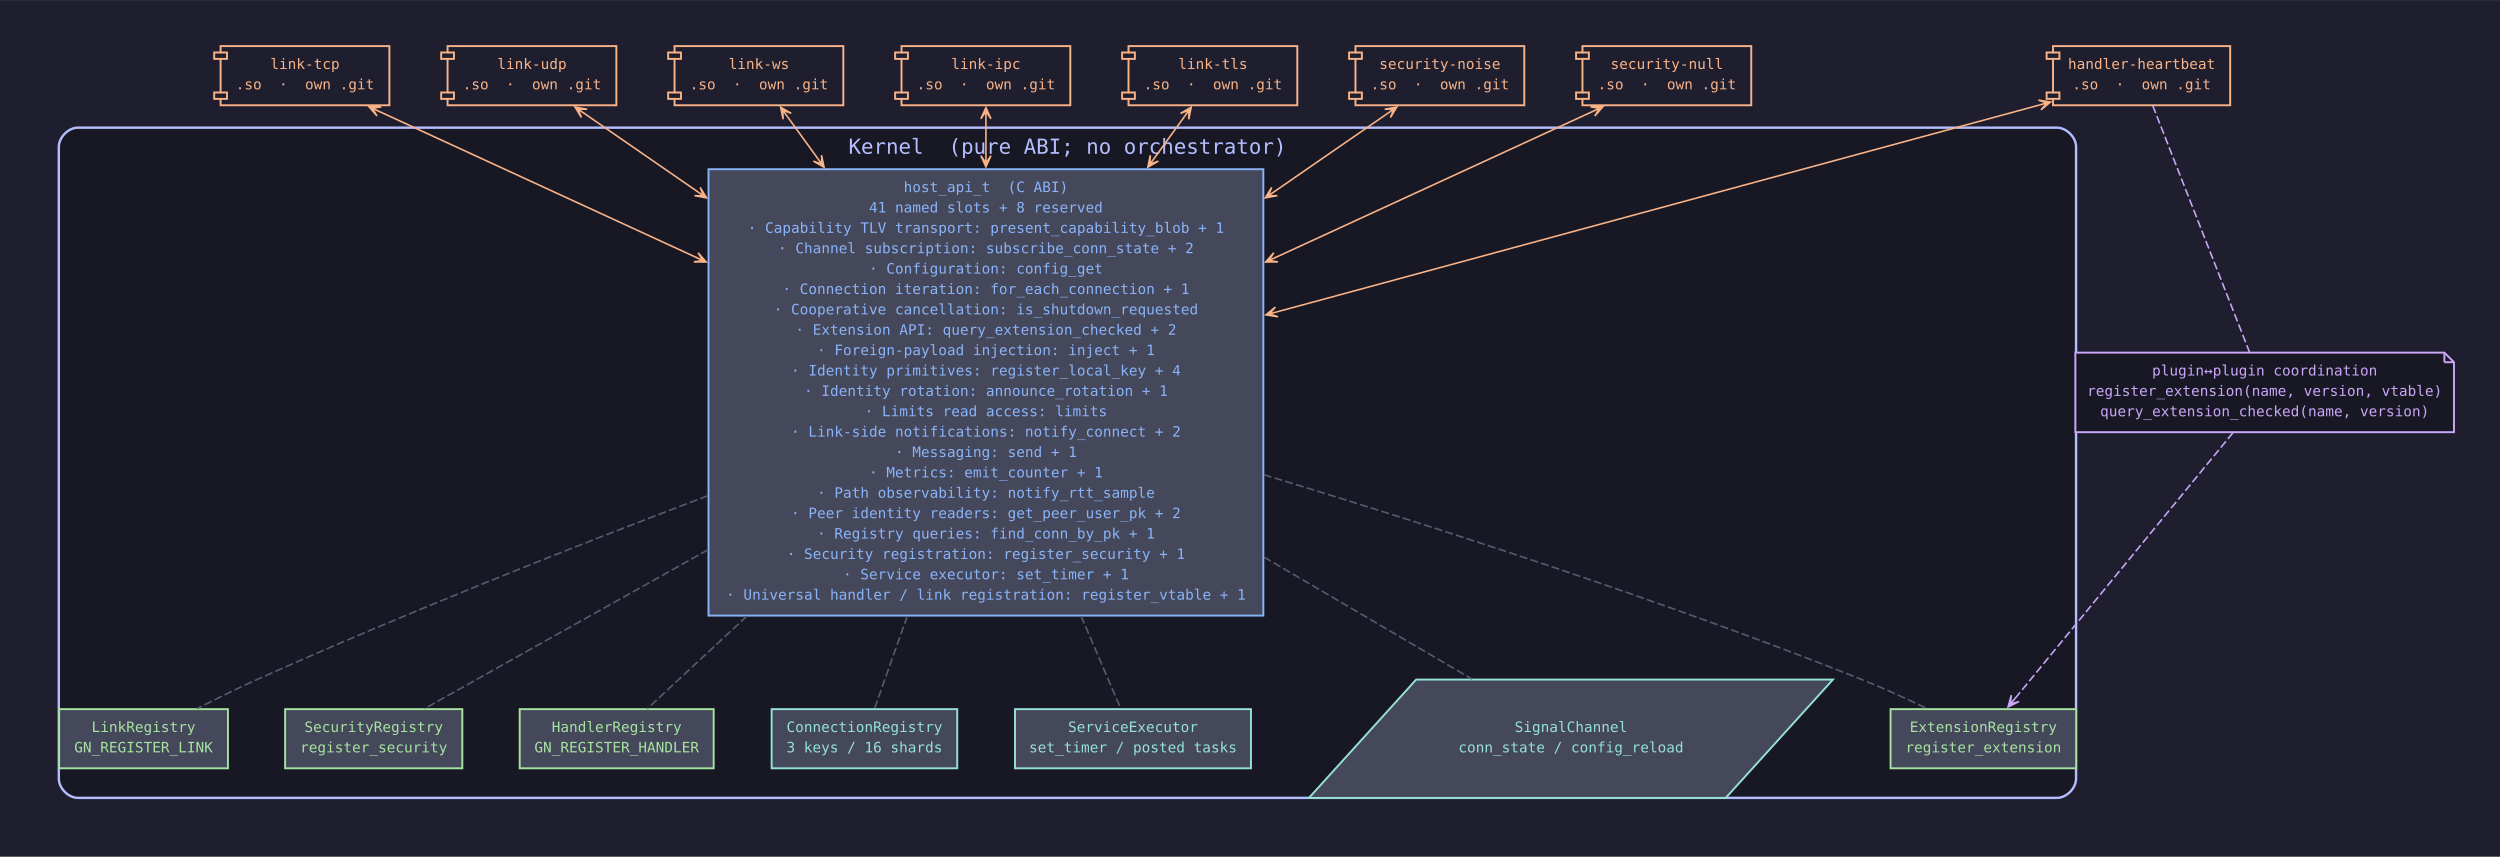
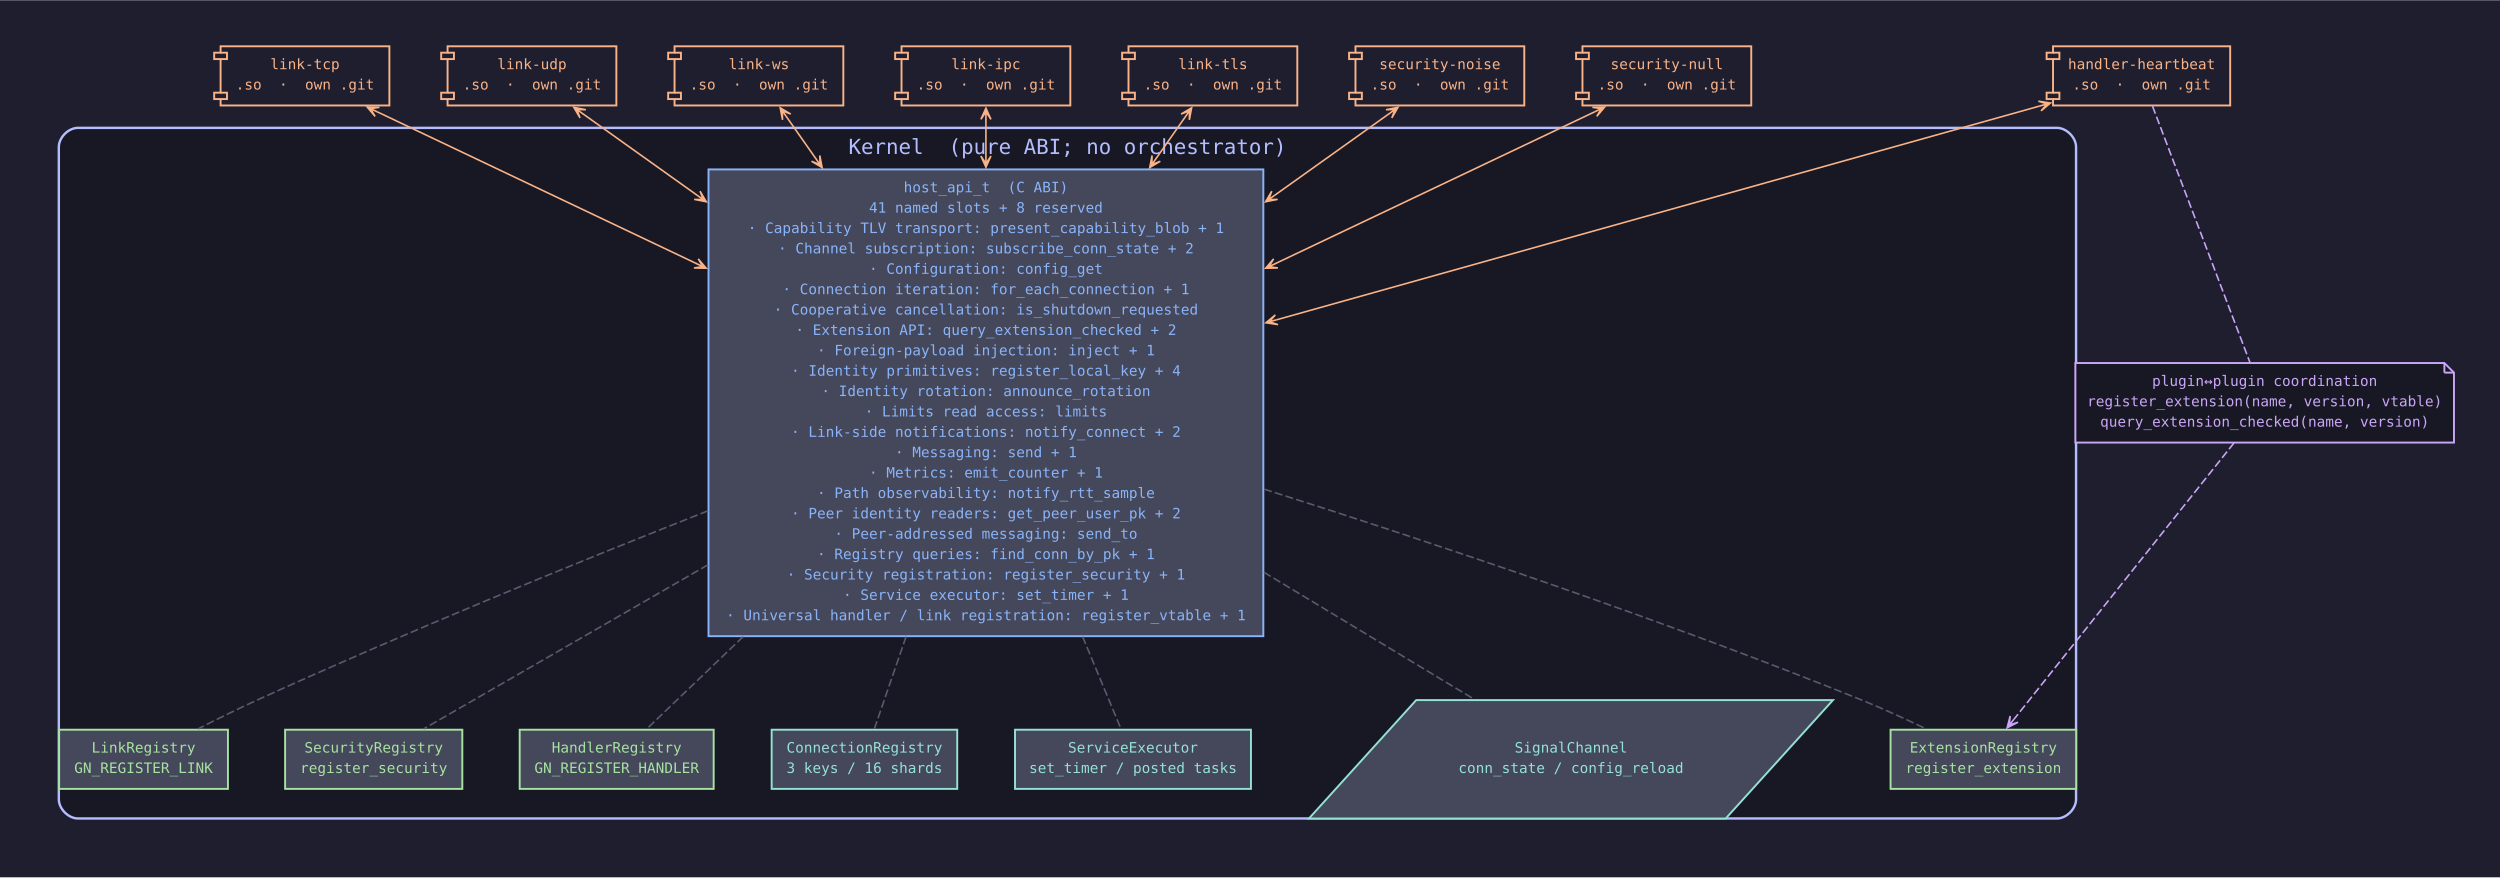
- <svg xmlns="http://www.w3.org/2000/svg" width="1564pt" height="536pt" viewBox="0.00 0.00 1564.02 535.93">
-   <g id="graph0" class="graph" transform="scale(1 1) rotate(0) translate(28.8 507.13)">
-     <polygon fill="#1e1e2e" stroke="none" points="-28.8,28.8 -28.8,-507.13 1535.22,-507.13 1535.22,28.8 -28.8,28.8" />
+ <svg xmlns="http://www.w3.org/2000/svg" width="1564pt" height="549pt" viewBox="0.00 0.00 1564.02 548.68">
+   <g id="graph0" class="graph" transform="scale(1 1) rotate(0) translate(28.8 519.88)">
+     <polygon fill="#1e1e2e" stroke="none" points="-28.8,28.8 -28.8,-519.88 1535.22,-519.88 1535.22,28.8 -28.8,28.8" />
    <g id="clust1" class="cluster">
-       <path fill="#181825" stroke="#b4befe" stroke-width="1.5" d="M20,-8C20,-8 1258,-8 1258,-8 1264,-8 1270,-14 1270,-20 1270,-20 1270,-415.31 1270,-415.31 1270,-421.31 1264,-427.31 1258,-427.31 1258,-427.31 20,-427.31 20,-427.31 14,-427.31 8,-421.31 8,-415.31 8,-415.31 8,-20 8,-20 8,-14 14,-8 20,-8" />
-       <text text-anchor="middle" x="639" y="-410.96" font-family="JetBrains Mono,Fira Code,monospace" font-size="13.00" fill="#b4befe">Kernel  (pure ABI; no orchestrator)</text>
+       <path fill="#181825" stroke="#b4befe" stroke-width="1.5" d="M20,-8C20,-8 1258,-8 1258,-8 1264,-8 1270,-14 1270,-20 1270,-20 1270,-428.06 1270,-428.06 1270,-434.06 1264,-440.06 1258,-440.06 1258,-440.06 20,-440.06 20,-440.06 14,-440.06 8,-434.06 8,-428.06 8,-428.06 8,-20 8,-20 8,-14 14,-8 20,-8" />
+       <text text-anchor="middle" x="639" y="-423.71" font-family="JetBrains Mono,Fira Code,monospace" font-size="13.00" fill="#b4befe">Kernel  (pure ABI; no orchestrator)</text>
    </g>
    <g id="node1" class="node">
-       <polygon fill="#45475a" stroke="#89b4fa" stroke-width="1.2" points="761.55,-401.31 414.45,-401.31 414.45,-122.04 761.55,-122.04 761.55,-401.31" />
-       <text text-anchor="middle" x="588" y="-387" font-family="JetBrains Mono,Fira Code,monospace" font-size="9.00" fill="#89b4fa">host_api_t  (C ABI)</text>
-       <text text-anchor="middle" x="588" y="-374.25" font-family="JetBrains Mono,Fira Code,monospace" font-size="9.00" fill="#89b4fa">41 named slots + 8 reserved</text>
-       <text text-anchor="middle" x="588" y="-361.5" font-family="JetBrains Mono,Fira Code,monospace" font-size="9.00" fill="#89b4fa">  · Capability TLV transport: present_capability_blob + 1</text>
-       <text text-anchor="middle" x="588" y="-348.75" font-family="JetBrains Mono,Fira Code,monospace" font-size="9.00" fill="#89b4fa">  · Channel subscription: subscribe_conn_state + 2</text>
-       <text text-anchor="middle" x="588" y="-336" font-family="JetBrains Mono,Fira Code,monospace" font-size="9.00" fill="#89b4fa">  · Configuration: config_get</text>
-       <text text-anchor="middle" x="588" y="-323.25" font-family="JetBrains Mono,Fira Code,monospace" font-size="9.00" fill="#89b4fa">  · Connection iteration: for_each_connection + 1</text>
-       <text text-anchor="middle" x="588" y="-310.5" font-family="JetBrains Mono,Fira Code,monospace" font-size="9.00" fill="#89b4fa">  · Cooperative cancellation: is_shutdown_requested</text>
-       <text text-anchor="middle" x="588" y="-297.75" font-family="JetBrains Mono,Fira Code,monospace" font-size="9.00" fill="#89b4fa">  · Extension API: query_extension_checked + 2</text>
-       <text text-anchor="middle" x="588" y="-285" font-family="JetBrains Mono,Fira Code,monospace" font-size="9.00" fill="#89b4fa">  · Foreign-payload injection: inject + 1</text>
-       <text text-anchor="middle" x="588" y="-272.25" font-family="JetBrains Mono,Fira Code,monospace" font-size="9.00" fill="#89b4fa">  · Identity primitives: register_local_key + 4</text>
-       <text text-anchor="middle" x="588" y="-259.5" font-family="JetBrains Mono,Fira Code,monospace" font-size="9.00" fill="#89b4fa">  · Identity rotation: announce_rotation + 1</text>
-       <text text-anchor="middle" x="588" y="-246.75" font-family="JetBrains Mono,Fira Code,monospace" font-size="9.00" fill="#89b4fa">  · Limits read access: limits</text>
-       <text text-anchor="middle" x="588" y="-234" font-family="JetBrains Mono,Fira Code,monospace" font-size="9.00" fill="#89b4fa">  · Link-side notifications: notify_connect + 2</text>
-       <text text-anchor="middle" x="588" y="-221.25" font-family="JetBrains Mono,Fira Code,monospace" font-size="9.00" fill="#89b4fa">  · Messaging: send + 1</text>
-       <text text-anchor="middle" x="588" y="-208.5" font-family="JetBrains Mono,Fira Code,monospace" font-size="9.00" fill="#89b4fa">  · Metrics: emit_counter + 1</text>
-       <text text-anchor="middle" x="588" y="-195.75" font-family="JetBrains Mono,Fira Code,monospace" font-size="9.00" fill="#89b4fa">  · Path observability: notify_rtt_sample</text>
-       <text text-anchor="middle" x="588" y="-183" font-family="JetBrains Mono,Fira Code,monospace" font-size="9.00" fill="#89b4fa">  · Peer identity readers: get_peer_user_pk + 2</text>
+       <polygon fill="#45475a" stroke="#89b4fa" stroke-width="1.2" points="761.55,-414.06 414.45,-414.06 414.45,-122.04 761.55,-122.04 761.55,-414.06" />
+       <text text-anchor="middle" x="588" y="-399.75" font-family="JetBrains Mono,Fira Code,monospace" font-size="9.00" fill="#89b4fa">host_api_t  (C ABI)</text>
+       <text text-anchor="middle" x="588" y="-387" font-family="JetBrains Mono,Fira Code,monospace" font-size="9.00" fill="#89b4fa">41 named slots + 8 reserved</text>
+       <text text-anchor="middle" x="588" y="-374.25" font-family="JetBrains Mono,Fira Code,monospace" font-size="9.00" fill="#89b4fa">  · Capability TLV transport: present_capability_blob + 1</text>
+       <text text-anchor="middle" x="588" y="-361.5" font-family="JetBrains Mono,Fira Code,monospace" font-size="9.00" fill="#89b4fa">  · Channel subscription: subscribe_conn_state + 2</text>
+       <text text-anchor="middle" x="588" y="-348.75" font-family="JetBrains Mono,Fira Code,monospace" font-size="9.00" fill="#89b4fa">  · Configuration: config_get</text>
+       <text text-anchor="middle" x="588" y="-336" font-family="JetBrains Mono,Fira Code,monospace" font-size="9.00" fill="#89b4fa">  · Connection iteration: for_each_connection + 1</text>
+       <text text-anchor="middle" x="588" y="-323.25" font-family="JetBrains Mono,Fira Code,monospace" font-size="9.00" fill="#89b4fa">  · Cooperative cancellation: is_shutdown_requested</text>
+       <text text-anchor="middle" x="588" y="-310.5" font-family="JetBrains Mono,Fira Code,monospace" font-size="9.00" fill="#89b4fa">  · Extension API: query_extension_checked + 2</text>
+       <text text-anchor="middle" x="588" y="-297.75" font-family="JetBrains Mono,Fira Code,monospace" font-size="9.00" fill="#89b4fa">  · Foreign-payload injection: inject + 1</text>
+       <text text-anchor="middle" x="588" y="-285" font-family="JetBrains Mono,Fira Code,monospace" font-size="9.00" fill="#89b4fa">  · Identity primitives: register_local_key + 4</text>
+       <text text-anchor="middle" x="588" y="-272.25" font-family="JetBrains Mono,Fira Code,monospace" font-size="9.00" fill="#89b4fa">  · Identity rotation: announce_rotation</text>
+       <text text-anchor="middle" x="588" y="-259.5" font-family="JetBrains Mono,Fira Code,monospace" font-size="9.00" fill="#89b4fa">  · Limits read access: limits</text>
+       <text text-anchor="middle" x="588" y="-246.75" font-family="JetBrains Mono,Fira Code,monospace" font-size="9.00" fill="#89b4fa">  · Link-side notifications: notify_connect + 2</text>
+       <text text-anchor="middle" x="588" y="-234" font-family="JetBrains Mono,Fira Code,monospace" font-size="9.00" fill="#89b4fa">  · Messaging: send + 1</text>
+       <text text-anchor="middle" x="588" y="-221.25" font-family="JetBrains Mono,Fira Code,monospace" font-size="9.00" fill="#89b4fa">  · Metrics: emit_counter + 1</text>
+       <text text-anchor="middle" x="588" y="-208.5" font-family="JetBrains Mono,Fira Code,monospace" font-size="9.00" fill="#89b4fa">  · Path observability: notify_rtt_sample</text>
+       <text text-anchor="middle" x="588" y="-195.75" font-family="JetBrains Mono,Fira Code,monospace" font-size="9.00" fill="#89b4fa">  · Peer identity readers: get_peer_user_pk + 2</text>
+       <text text-anchor="middle" x="588" y="-183" font-family="JetBrains Mono,Fira Code,monospace" font-size="9.00" fill="#89b4fa">  · Peer-addressed messaging: send_to</text>
      <text text-anchor="middle" x="588" y="-170.25" font-family="JetBrains Mono,Fira Code,monospace" font-size="9.00" fill="#89b4fa">  · Registry queries: find_conn_by_pk + 1</text>
      <text text-anchor="middle" x="588" y="-157.5" font-family="JetBrains Mono,Fira Code,monospace" font-size="9.00" fill="#89b4fa">  · Security registration: register_security + 1</text>
      <text text-anchor="middle" x="588" y="-144.75" font-family="JetBrains Mono,Fira Code,monospace" font-size="9.00" fill="#89b4fa">  · Service executor: set_timer + 1</text>
      <text text-anchor="middle" x="588" y="-132" font-family="JetBrains Mono,Fira Code,monospace" font-size="9.00" fill="#89b4fa">  · Universal handler / link registration: register_vtable + 1</text>
    </g>
    <g id="node2" class="node">
      <polygon fill="#45475a" stroke="#a6e3a1" stroke-width="1.2" points="417.68,-63.53 296.32,-63.53 296.32,-26.51 417.68,-26.51 417.68,-63.53" />
      <text text-anchor="middle" x="357" y="-49.22" font-family="JetBrains Mono,Fira Code,monospace" font-size="9.00" fill="#a6e3a1">HandlerRegistry</text>
      <text text-anchor="middle" x="357" y="-36.47" font-family="JetBrains Mono,Fira Code,monospace" font-size="9.00" fill="#a6e3a1">GN_REGISTER_HANDLER</text>
    </g>
    <g id="edge1" class="edge">
-       <path fill="none" stroke="#585b70" stroke-dasharray="5,2" d="M438.44,-121.7C413.63,-98.65 391.13,-77.73 376.1,-63.76" />
+       <path fill="none" stroke="#585b70" stroke-dasharray="5,2" d="M436.17,-121.78C412.1,-98.74 390.38,-77.96 375.8,-64.01" />
    </g>
    <g id="node3" class="node">
      <polygon fill="#45475a" stroke="#a6e3a1" stroke-width="1.2" points="113.8,-63.53 8.2,-63.53 8.2,-26.51 113.8,-26.51 113.8,-63.53" />
      <text text-anchor="middle" x="61" y="-49.22" font-family="JetBrains Mono,Fira Code,monospace" font-size="9.00" fill="#a6e3a1">LinkRegistry</text>
      <text text-anchor="middle" x="61" y="-36.47" font-family="JetBrains Mono,Fira Code,monospace" font-size="9.00" fill="#a6e3a1">GN_REGISTER_LINK</text>
    </g>
    <g id="edge2" class="edge">
-       <path fill="none" stroke="#585b70" stroke-dasharray="5,2" d="M413.96,-197C328.25,-164.5 223.84,-123.21 132,-82.04 119.64,-76.5 106.34,-69.92 94.63,-63.91" />
+       <path fill="none" stroke="#585b70" stroke-dasharray="5,2" d="M414.13,-200.48C328.45,-166.68 224.03,-123.97 132,-82.04 119.8,-76.48 106.65,-69.96 95.02,-64.01" />
    </g>
    <g id="node4" class="node">
      <polygon fill="#45475a" stroke="#a6e3a1" stroke-width="1.2" points="260.43,-63.53 149.57,-63.53 149.57,-26.51 260.43,-26.51 260.43,-63.53" />
      <text text-anchor="middle" x="205" y="-49.22" font-family="JetBrains Mono,Fira Code,monospace" font-size="9.00" fill="#a6e3a1">SecurityRegistry</text>
      <text text-anchor="middle" x="205" y="-36.47" font-family="JetBrains Mono,Fira Code,monospace" font-size="9.00" fill="#a6e3a1">register_security</text>
    </g>
    <g id="edge3" class="edge">
-       <path fill="none" stroke="#585b70" stroke-dasharray="5,2" d="M414.15,-163.24C346.71,-125.44 276.33,-86 236.84,-63.86" />
+       <path fill="none" stroke="#585b70" stroke-dasharray="5,2" d="M414.15,-166.72C346.32,-127.57 275.5,-86.71 236.15,-63.99" />
    </g>
    <g id="node5" class="node">
      <polygon fill="#45475a" stroke="#a6e3a1" stroke-width="1.2" points="1270.05,-63.53 1153.95,-63.53 1153.95,-26.51 1270.05,-26.51 1270.05,-63.53" />
      <text text-anchor="middle" x="1212" y="-49.22" font-family="JetBrains Mono,Fira Code,monospace" font-size="9.00" fill="#a6e3a1">ExtensionRegistry</text>
      <text text-anchor="middle" x="1212" y="-36.47" font-family="JetBrains Mono,Fira Code,monospace" font-size="9.00" fill="#a6e3a1">register_extension</text>
    </g>
    <g id="edge4" class="edge">
-       <path fill="none" stroke="#585b70" stroke-dasharray="5,2" d="M761.86,-210.21C870.61,-177.12 1012.93,-131.03 1136,-82.04 1149.43,-76.69 1163.84,-70.1 1176.46,-64.01" />
+       <path fill="none" stroke="#585b70" stroke-dasharray="5,2" d="M762.05,-214.03C870.72,-179.52 1012.88,-131.8 1136,-82.04 1149.4,-76.62 1163.8,-70.01 1176.43,-63.93" />
    </g>
    <g id="node6" class="node">
      <polygon fill="#45475a" stroke="#94e2d5" stroke-width="1.2" points="570.05,-63.53 453.95,-63.53 453.95,-26.51 570.05,-26.51 570.05,-63.53" />
      <text text-anchor="middle" x="512" y="-49.22" font-family="JetBrains Mono,Fira Code,monospace" font-size="9.00" fill="#94e2d5">ConnectionRegistry</text>
      <text text-anchor="middle" x="512" y="-36.47" font-family="JetBrains Mono,Fira Code,monospace" font-size="9.00" fill="#94e2d5">3 keys / 16 shards</text>
    </g>
    <g id="edge5" class="edge">
-       <path fill="none" stroke="#585b70" stroke-dasharray="5,2" d="M538.79,-121.7C530.63,-98.65 523.23,-77.73 518.28,-63.76" />
+       <path fill="none" stroke="#585b70" stroke-dasharray="5,2" d="M538.05,-121.78C530.13,-98.74 522.98,-77.96 518.18,-64.01" />
    </g>
    <g id="node7" class="node">
      <polygon fill="#45475a" stroke="#94e2d5" stroke-width="1.2" points="753.8,-63.53 606.2,-63.53 606.2,-26.51 753.8,-26.51 753.8,-63.53" />
      <text text-anchor="middle" x="680" y="-49.22" font-family="JetBrains Mono,Fira Code,monospace" font-size="9.00" fill="#94e2d5">ServiceExecutor</text>
      <text text-anchor="middle" x="680" y="-36.47" font-family="JetBrains Mono,Fira Code,monospace" font-size="9.00" fill="#94e2d5">set_timer / posted tasks</text>
    </g>
    <g id="edge6" class="edge">
-       <path fill="none" stroke="#585b70" stroke-dasharray="5,2" d="M647.56,-121.7C657.44,-98.65 666.41,-77.73 672.39,-63.76" />
+       <path fill="none" stroke="#585b70" stroke-dasharray="5,2" d="M648.47,-121.78C658.05,-98.74 666.71,-77.96 672.51,-64.01" />
    </g>
    <g id="node8" class="node">
      <polygon fill="#45475a" stroke="#94e2d5" stroke-width="1.2" points="1117.91,-82.04 857.17,-82.04 790.09,-8 1050.83,-8 1117.91,-82.04" />
      <text text-anchor="middle" x="954" y="-49.22" font-family="JetBrains Mono,Fira Code,monospace" font-size="9.00" fill="#94e2d5">SignalChannel</text>
      <text text-anchor="middle" x="954" y="-36.47" font-family="JetBrains Mono,Fira Code,monospace" font-size="9.00" fill="#94e2d5">conn_state / config_reload</text>
    </g>
    <g id="edge7" class="edge">
-       <path fill="none" stroke="#585b70" stroke-dasharray="5,2" d="M761.89,-158.69C808.55,-131.32 856.01,-103.49 892.08,-82.34" />
+       <path fill="none" stroke="#585b70" stroke-dasharray="5,2" d="M761.89,-162.04C809.29,-133.41 857.51,-104.29 893.78,-82.39" />
    </g>
    <g id="node9" class="node">
-       <polygon fill="#1e1e2e" stroke="#fab387" stroke-width="1.2" points="1366.42,-478.33 1255.58,-478.33 1255.58,-474.33 1251.58,-474.33 1251.58,-470.33 1255.58,-470.33 1255.58,-449.31 1251.58,-449.31 1251.58,-445.31 1255.58,-445.31 1255.58,-441.31 1366.42,-441.31 1366.42,-478.33" />
-       <polyline fill="none" stroke="#fab387" stroke-width="1.2" points="1255.58,-474.33 1259.58,-474.33 1259.58,-470.33 1255.58,-470.33" />
-       <polyline fill="none" stroke="#fab387" stroke-width="1.2" points="1255.58,-449.31 1259.58,-449.31 1259.58,-445.31 1255.58,-445.31" />
-       <text text-anchor="middle" x="1311" y="-464.02" font-family="JetBrains Mono,Fira Code,monospace" font-size="9.00" fill="#fab387">handler-heartbeat</text>
-       <text text-anchor="middle" x="1311" y="-451.27" font-family="JetBrains Mono,Fira Code,monospace" font-size="9.00" fill="#fab387">.so  ·  own .git</text>
+       <polygon fill="#1e1e2e" stroke="#fab387" stroke-width="1.2" points="1366.42,-491.08 1255.58,-491.08 1255.58,-487.08 1251.58,-487.08 1251.58,-483.08 1255.58,-483.08 1255.58,-462.06 1251.58,-462.06 1251.58,-458.06 1255.58,-458.06 1255.58,-454.06 1366.42,-454.06 1366.42,-491.08" />
+       <polyline fill="none" stroke="#fab387" stroke-width="1.2" points="1255.58,-487.08 1259.58,-487.08 1259.58,-483.08 1255.58,-483.08" />
+       <polyline fill="none" stroke="#fab387" stroke-width="1.2" points="1255.58,-462.06 1259.58,-462.06 1259.58,-458.06 1255.58,-458.06" />
+       <text text-anchor="middle" x="1311" y="-476.77" font-family="JetBrains Mono,Fira Code,monospace" font-size="9.00" fill="#fab387">handler-heartbeat</text>
+       <text text-anchor="middle" x="1311" y="-464.02" font-family="JetBrains Mono,Fira Code,monospace" font-size="9.00" fill="#fab387">.so  ·  own .git</text>
    </g>
    <g id="edge8" class="edge">
-       <path fill="none" stroke="#fab387" d="M1247.31,-441.54C1141.5,-412.84 925.75,-354.3 769.81,-312" />
-       <polygon fill="#fab387" stroke="#fab387" points="1253.99,-443.35 1246.41,-444.56 1251.79,-442.76 1247.24,-441.52 1247.24,-441.52 1247.24,-441.52 1251.79,-442.76 1248.06,-438.48 1253.99,-443.35" />
-       <polygon fill="#fab387" stroke="#fab387" points="763.14,-310.19 770.72,-308.98 765.34,-310.79 769.9,-312.02 769.9,-312.02 769.9,-312.02 765.34,-310.79 769.07,-315.06 763.14,-310.19" />
+       <path fill="none" stroke="#fab387" d="M1247.31,-453.73C1141.5,-424.09 925.75,-363.66 769.81,-319.98" />
+       <polygon fill="#fab387" stroke="#fab387" points="1254,-455.6 1246.41,-456.75 1251.8,-454.99 1247.25,-453.71 1247.25,-453.71 1247.25,-453.71 1251.8,-454.99 1248.1,-450.68 1254,-455.6" />
+       <polygon fill="#fab387" stroke="#fab387" points="763.14,-318.11 770.73,-316.96 765.34,-318.72 769.88,-320 769.88,-320 769.88,-320 765.34,-318.72 769.03,-323.03 763.14,-318.11" />
    </g>
    <g id="node17" class="node">
-       <polygon fill="#181825" stroke="#cba6f7" stroke-width="1.2" points="1500.42,-286.56 1269.58,-286.56 1269.58,-236.79 1506.42,-236.79 1506.42,-280.56 1500.42,-286.56" />
-       <polyline fill="none" stroke="#cba6f7" stroke-width="1.2" points="1500.42,-286.56 1500.42,-280.56" />
-       <polyline fill="none" stroke="#cba6f7" stroke-width="1.2" points="1506.42,-280.56 1500.42,-280.56" />
-       <text text-anchor="middle" x="1388" y="-272.25" font-family="JetBrains Mono,Fira Code,monospace" font-size="9.00" fill="#cba6f7">plugin↔plugin coordination</text>
-       <text text-anchor="middle" x="1388" y="-259.5" font-family="JetBrains Mono,Fira Code,monospace" font-size="9.00" fill="#cba6f7">register_extension(name, version, vtable)</text>
-       <text text-anchor="middle" x="1388" y="-246.75" font-family="JetBrains Mono,Fira Code,monospace" font-size="9.00" fill="#cba6f7">query_extension_checked(name, version)</text>
+       <polygon fill="#181825" stroke="#cba6f7" stroke-width="1.2" points="1500.42,-292.93 1269.58,-292.93 1269.58,-243.16 1506.42,-243.16 1506.42,-286.93 1500.42,-292.93" />
+       <polyline fill="none" stroke="#cba6f7" stroke-width="1.2" points="1500.42,-292.93 1500.42,-286.93" />
+       <polyline fill="none" stroke="#cba6f7" stroke-width="1.2" points="1506.42,-286.93 1500.42,-286.93" />
+       <text text-anchor="middle" x="1388" y="-278.62" font-family="JetBrains Mono,Fira Code,monospace" font-size="9.00" fill="#cba6f7">plugin↔plugin coordination</text>
+       <text text-anchor="middle" x="1388" y="-265.87" font-family="JetBrains Mono,Fira Code,monospace" font-size="9.00" fill="#cba6f7">register_extension(name, version, vtable)</text>
+       <text text-anchor="middle" x="1388" y="-253.12" font-family="JetBrains Mono,Fira Code,monospace" font-size="9.00" fill="#cba6f7">query_extension_checked(name, version)</text>
    </g>
    <g id="edge16" class="edge">
-       <path fill="none" stroke="#cba6f7" stroke-dasharray="5,2" d="M1317.97,-441.07C1331.81,-405.8 1362.8,-326.87 1378.5,-286.88" />
+       <path fill="none" stroke="#cba6f7" stroke-dasharray="5,2" d="M1317.83,-453.6C1331.71,-417.1 1363.19,-334.29 1378.83,-293.16" />
    </g>
    <g id="node10" class="node">
-       <polygon fill="#1e1e2e" stroke="#fab387" stroke-width="1.2" points="214.8,-478.33 109.2,-478.33 109.2,-474.33 105.2,-474.33 105.2,-470.33 109.2,-470.33 109.2,-449.31 105.2,-449.31 105.2,-445.31 109.2,-445.31 109.2,-441.31 214.8,-441.31 214.8,-478.33" />
-       <polyline fill="none" stroke="#fab387" stroke-width="1.2" points="109.2,-474.33 113.2,-474.33 113.2,-470.33 109.2,-470.33" />
-       <polyline fill="none" stroke="#fab387" stroke-width="1.2" points="109.2,-449.31 113.2,-449.31 113.2,-445.31 109.2,-445.31" />
-       <text text-anchor="middle" x="162" y="-464.02" font-family="JetBrains Mono,Fira Code,monospace" font-size="9.00" fill="#fab387">link-tcp</text>
-       <text text-anchor="middle" x="162" y="-451.27" font-family="JetBrains Mono,Fira Code,monospace" font-size="9.00" fill="#fab387">.so  ·  own .git</text>
+       <polygon fill="#1e1e2e" stroke="#fab387" stroke-width="1.2" points="214.8,-491.08 109.2,-491.08 109.2,-487.08 105.2,-487.08 105.2,-483.08 109.2,-483.08 109.2,-462.06 105.2,-462.06 105.2,-458.06 109.2,-458.06 109.2,-454.06 214.8,-454.06 214.8,-491.08" />
+       <polyline fill="none" stroke="#fab387" stroke-width="1.2" points="109.2,-487.08 113.2,-487.08 113.2,-483.08 109.2,-483.08" />
+       <polyline fill="none" stroke="#fab387" stroke-width="1.2" points="109.2,-462.06 113.2,-462.06 113.2,-458.06 109.2,-458.06" />
+       <text text-anchor="middle" x="162" y="-476.77" font-family="JetBrains Mono,Fira Code,monospace" font-size="9.00" fill="#fab387">link-tcp</text>
+       <text text-anchor="middle" x="162" y="-464.02" font-family="JetBrains Mono,Fira Code,monospace" font-size="9.00" fill="#fab387">.so  ·  own .git</text>
    </g>
    <g id="edge9" class="edge">
-       <path fill="none" stroke="#fab387" d="M208.3,-437.5C256.24,-415.43 334.21,-379.53 407.06,-345.99" />
-       <polygon fill="#fab387" stroke="#fab387" points="202.04,-440.38 207.08,-434.59 204.11,-439.43 208.4,-437.46 208.4,-437.46 208.4,-437.46 204.11,-439.43 209.72,-440.32 202.04,-440.38" />
-       <polygon fill="#fab387" stroke="#fab387" points="412.98,-343.26 407.94,-349.05 410.91,-344.21 406.63,-346.19 406.63,-346.19 406.63,-346.19 410.91,-344.21 405.31,-343.32 412.98,-343.26" />
+       <path fill="none" stroke="#fab387" d="M207.14,-450.11C254.98,-427.37 333.59,-390 407.01,-355.09" />
+       <polygon fill="#fab387" stroke="#fab387" points="200.91,-453.07 205.87,-447.22 202.97,-452.09 207.23,-450.07 207.23,-450.07 207.23,-450.07 202.97,-452.09 208.58,-452.91 200.91,-453.07" />
+       <polygon fill="#fab387" stroke="#fab387" points="413,-352.24 408.03,-358.1 410.94,-353.22 406.68,-355.25 406.68,-355.25 406.68,-355.25 410.94,-353.22 405.33,-352.41 413,-352.24" />
    </g>
    <g id="node11" class="node">
-       <polygon fill="#1e1e2e" stroke="#fab387" stroke-width="1.2" points="356.8,-478.33 251.2,-478.33 251.2,-474.33 247.2,-474.33 247.2,-470.33 251.2,-470.33 251.2,-449.31 247.2,-449.31 247.2,-445.31 251.2,-445.31 251.2,-441.31 356.8,-441.31 356.8,-478.33" />
-       <polyline fill="none" stroke="#fab387" stroke-width="1.2" points="251.2,-474.33 255.2,-474.33 255.2,-470.33 251.2,-470.33" />
-       <polyline fill="none" stroke="#fab387" stroke-width="1.2" points="251.2,-449.31 255.2,-449.31 255.2,-445.31 251.2,-445.31" />
-       <text text-anchor="middle" x="304" y="-464.02" font-family="JetBrains Mono,Fira Code,monospace" font-size="9.00" fill="#fab387">link-udp</text>
-       <text text-anchor="middle" x="304" y="-451.27" font-family="JetBrains Mono,Fira Code,monospace" font-size="9.00" fill="#fab387">.so  ·  own .git</text>
+       <polygon fill="#1e1e2e" stroke="#fab387" stroke-width="1.2" points="356.8,-491.08 251.2,-491.08 251.2,-487.08 247.2,-487.08 247.2,-483.08 251.2,-483.08 251.2,-462.06 247.2,-462.06 247.2,-458.06 251.2,-458.06 251.2,-454.06 356.8,-454.06 356.8,-491.08" />
+       <polyline fill="none" stroke="#fab387" stroke-width="1.2" points="251.2,-487.08 255.2,-487.08 255.2,-483.08 251.2,-483.08" />
+       <polyline fill="none" stroke="#fab387" stroke-width="1.2" points="251.2,-462.06 255.2,-462.06 255.2,-458.06 251.2,-458.06" />
+       <text text-anchor="middle" x="304" y="-476.77" font-family="JetBrains Mono,Fira Code,monospace" font-size="9.00" fill="#fab387">link-udp</text>
+       <text text-anchor="middle" x="304" y="-464.02" font-family="JetBrains Mono,Fira Code,monospace" font-size="9.00" fill="#fab387">.so  ·  own .git</text>
    </g>
    <g id="edge10" class="edge">
-       <path fill="none" stroke="#fab387" d="M336.52,-436.36C355.25,-423.43 380.43,-406.03 407.64,-387.24" />
-       <polygon fill="#fab387" stroke="#fab387" points="330.96,-440.2 334.93,-433.63 332.84,-438.9 336.72,-436.22 336.72,-436.22 336.72,-436.22 332.84,-438.9 338.51,-438.81 330.96,-440.2" />
-       <polygon fill="#fab387" stroke="#fab387" points="413.22,-383.38 409.25,-389.95 411.35,-384.68 407.46,-387.36 407.46,-387.36 407.46,-387.36 411.35,-384.68 405.67,-384.77 413.22,-383.38" />
+       <path fill="none" stroke="#fab387" d="M335.76,-448.92C354.51,-435.55 379.9,-417.45 407.38,-397.85" />
+       <polygon fill="#fab387" stroke="#fab387" points="330.2,-452.89 334.07,-446.26 332.05,-451.57 335.89,-448.83 335.89,-448.83 335.89,-448.83 332.05,-451.57 337.72,-451.39 330.2,-452.89" />
+       <polygon fill="#fab387" stroke="#fab387" points="413.04,-393.82 409.16,-400.45 411.18,-395.14 407.34,-397.88 407.34,-397.88 407.34,-397.88 411.18,-395.14 405.51,-395.32 413.04,-393.82" />
    </g>
    <g id="node12" class="node">
-       <polygon fill="#1e1e2e" stroke="#fab387" stroke-width="1.2" points="498.8,-478.33 393.2,-478.33 393.2,-474.33 389.2,-474.33 389.2,-470.33 393.2,-470.33 393.2,-449.31 389.2,-449.31 389.2,-445.31 393.2,-445.31 393.2,-441.31 498.8,-441.31 498.8,-478.33" />
-       <polyline fill="none" stroke="#fab387" stroke-width="1.2" points="393.2,-474.33 397.2,-474.33 397.2,-470.33 393.2,-470.33" />
-       <polyline fill="none" stroke="#fab387" stroke-width="1.2" points="393.2,-449.31 397.2,-449.31 397.2,-445.31 393.2,-445.31" />
-       <text text-anchor="middle" x="446" y="-464.02" font-family="JetBrains Mono,Fira Code,monospace" font-size="9.00" fill="#fab387">link-ws</text>
-       <text text-anchor="middle" x="446" y="-451.27" font-family="JetBrains Mono,Fira Code,monospace" font-size="9.00" fill="#fab387">.so  ·  own .git</text>
+       <polygon fill="#1e1e2e" stroke="#fab387" stroke-width="1.2" points="498.8,-491.08 393.2,-491.08 393.2,-487.08 389.2,-487.08 389.2,-483.08 393.2,-483.08 393.2,-462.06 389.2,-462.06 389.2,-458.06 393.2,-458.06 393.2,-454.06 498.8,-454.06 498.8,-491.08" />
+       <polyline fill="none" stroke="#fab387" stroke-width="1.2" points="393.2,-487.08 397.2,-487.08 397.2,-483.08 393.2,-483.08" />
+       <polyline fill="none" stroke="#fab387" stroke-width="1.2" points="393.2,-462.06 397.2,-462.06 397.2,-458.06 393.2,-458.06" />
+       <text text-anchor="middle" x="446" y="-476.77" font-family="JetBrains Mono,Fira Code,monospace" font-size="9.00" fill="#fab387">link-ws</text>
+       <text text-anchor="middle" x="446" y="-464.02" font-family="JetBrains Mono,Fira Code,monospace" font-size="9.00" fill="#fab387">.so  ·  own .git</text>
    </g>
    <g id="edge11" class="edge">
-       <path fill="none" stroke="#fab387" d="M463.66,-434.43C469.14,-426.86 475.62,-417.9 482.7,-408.12" />
-       <polygon fill="#fab387" stroke="#fab387" points="459.57,-440.08 461.12,-432.56 460.9,-438.23 463.67,-434.41 463.67,-434.41 463.67,-434.41 460.9,-438.23 466.22,-436.26 459.57,-440.08" />
-       <polygon fill="#fab387" stroke="#fab387" points="486.72,-402.57 485.17,-410.08 485.39,-404.42 482.62,-408.24 482.62,-408.24 482.62,-408.24 485.39,-404.42 480.07,-406.39 486.72,-402.57" />
+       <path fill="none" stroke="#fab387" d="M463.25,-446.97C468.54,-439.43 474.79,-430.51 481.63,-420.75" />
+       <polygon fill="#fab387" stroke="#fab387" points="459.3,-452.6 460.74,-445.06 460.61,-450.73 463.32,-446.87 463.32,-446.87 463.32,-446.87 460.61,-450.73 465.9,-448.68 459.3,-452.6" />
+       <polygon fill="#fab387" stroke="#fab387" points="485.51,-415.23 484.07,-422.77 484.2,-417.09 481.49,-420.96 481.49,-420.96 481.49,-420.96 484.2,-417.09 478.91,-419.15 485.51,-415.23" />
    </g>
    <g id="node13" class="node">
-       <polygon fill="#1e1e2e" stroke="#fab387" stroke-width="1.2" points="640.8,-478.33 535.2,-478.33 535.2,-474.33 531.2,-474.33 531.2,-470.33 535.2,-470.33 535.2,-449.31 531.2,-449.31 531.2,-445.31 535.2,-445.31 535.2,-441.31 640.8,-441.31 640.8,-478.33" />
-       <polyline fill="none" stroke="#fab387" stroke-width="1.2" points="535.2,-474.33 539.2,-474.33 539.2,-470.33 535.2,-470.33" />
-       <polyline fill="none" stroke="#fab387" stroke-width="1.2" points="535.2,-449.31 539.2,-449.31 539.2,-445.31 535.2,-445.31" />
-       <text text-anchor="middle" x="588" y="-464.02" font-family="JetBrains Mono,Fira Code,monospace" font-size="9.00" fill="#fab387">link-ipc</text>
-       <text text-anchor="middle" x="588" y="-451.27" font-family="JetBrains Mono,Fira Code,monospace" font-size="9.00" fill="#fab387">.so  ·  own .git</text>
+       <polygon fill="#1e1e2e" stroke="#fab387" stroke-width="1.2" points="640.8,-491.08 535.2,-491.08 535.2,-487.08 531.2,-487.08 531.2,-483.08 535.2,-483.08 535.2,-462.06 531.2,-462.06 531.2,-458.06 535.2,-458.06 535.2,-454.06 640.8,-454.06 640.8,-491.08" />
+       <polyline fill="none" stroke="#fab387" stroke-width="1.2" points="535.2,-487.08 539.2,-487.08 539.2,-483.08 535.2,-483.08" />
+       <polyline fill="none" stroke="#fab387" stroke-width="1.2" points="535.2,-462.06 539.2,-462.06 539.2,-458.06 535.2,-458.06" />
+       <text text-anchor="middle" x="588" y="-476.77" font-family="JetBrains Mono,Fira Code,monospace" font-size="9.00" fill="#fab387">link-ipc</text>
+       <text text-anchor="middle" x="588" y="-464.02" font-family="JetBrains Mono,Fira Code,monospace" font-size="9.00" fill="#fab387">.so  ·  own .git</text>
    </g>
    <g id="edge12" class="edge">
-       <path fill="none" stroke="#fab387" d="M588,-433.06C588,-426.19 588,-418.26 588,-409.66" />
-       <polygon fill="#fab387" stroke="#fab387" points="588,-439.85 584.85,-432.85 588,-437.57 588,-432.85 588,-432.85 588,-432.85 588,-437.57 591.15,-432.85 588,-439.85" />
-       <polygon fill="#fab387" stroke="#fab387" points="588,-402.8 591.15,-409.8 588,-405.08 588,-409.8 588,-409.8 588,-409.8 588,-405.08 584.85,-409.8 588,-402.8" />
+       <path fill="none" stroke="#fab387" d="M588,-445.61C588,-438.76 588,-430.87 588,-422.29" />
+       <polygon fill="#fab387" stroke="#fab387" points="588,-452.38 584.85,-445.38 588,-450.1 588,-445.38 588,-445.38 588,-445.38 588,-450.1 591.15,-445.38 588,-452.38" />
+       <polygon fill="#fab387" stroke="#fab387" points="588,-415.45 591.15,-422.45 588,-417.73 588,-422.45 588,-422.45 588,-422.45 588,-417.73 584.85,-422.45 588,-415.45" />
    </g>
    <g id="node14" class="node">
-       <polygon fill="#1e1e2e" stroke="#fab387" stroke-width="1.2" points="782.8,-478.33 677.2,-478.33 677.2,-474.33 673.2,-474.33 673.2,-470.33 677.2,-470.33 677.2,-449.31 673.2,-449.31 673.2,-445.31 677.2,-445.31 677.2,-441.31 782.8,-441.31 782.8,-478.33" />
-       <polyline fill="none" stroke="#fab387" stroke-width="1.2" points="677.2,-474.33 681.2,-474.33 681.2,-470.33 677.2,-470.33" />
-       <polyline fill="none" stroke="#fab387" stroke-width="1.2" points="677.2,-449.31 681.2,-449.31 681.2,-445.31 677.2,-445.31" />
-       <text text-anchor="middle" x="730" y="-464.02" font-family="JetBrains Mono,Fira Code,monospace" font-size="9.00" fill="#fab387">link-tls</text>
-       <text text-anchor="middle" x="730" y="-451.27" font-family="JetBrains Mono,Fira Code,monospace" font-size="9.00" fill="#fab387">.so  ·  own .git</text>
+       <polygon fill="#1e1e2e" stroke="#fab387" stroke-width="1.2" points="782.8,-491.08 677.2,-491.08 677.2,-487.08 673.2,-487.08 673.2,-483.08 677.2,-483.08 677.2,-462.06 673.2,-462.06 673.2,-458.06 677.2,-458.06 677.2,-454.06 782.8,-454.06 782.8,-491.08" />
+       <polyline fill="none" stroke="#fab387" stroke-width="1.2" points="677.2,-487.08 681.2,-487.08 681.2,-483.08 677.2,-483.08" />
+       <polyline fill="none" stroke="#fab387" stroke-width="1.2" points="677.2,-462.06 681.2,-462.06 681.2,-458.06 677.2,-458.06" />
+       <text text-anchor="middle" x="730" y="-476.77" font-family="JetBrains Mono,Fira Code,monospace" font-size="9.00" fill="#fab387">link-tls</text>
+       <text text-anchor="middle" x="730" y="-464.02" font-family="JetBrains Mono,Fira Code,monospace" font-size="9.00" fill="#fab387">.so  ·  own .git</text>
    </g>
    <g id="edge13" class="edge">
-       <path fill="none" stroke="#fab387" d="M712.34,-434.43C706.86,-426.86 700.38,-417.9 693.3,-408.12" />
-       <polygon fill="#fab387" stroke="#fab387" points="716.43,-440.08 709.78,-436.26 715.1,-438.23 712.33,-434.41 712.33,-434.41 712.33,-434.41 715.1,-438.23 714.88,-432.56 716.43,-440.08" />
-       <polygon fill="#fab387" stroke="#fab387" points="689.28,-402.57 695.93,-406.39 690.61,-404.42 693.38,-408.24 693.38,-408.24 693.38,-408.24 690.61,-404.42 690.83,-410.08 689.28,-402.57" />
+       <path fill="none" stroke="#fab387" d="M712.75,-446.97C707.46,-439.43 701.21,-430.51 694.37,-420.75" />
+       <polygon fill="#fab387" stroke="#fab387" points="716.7,-452.6 710.1,-448.68 715.39,-450.73 712.68,-446.87 712.68,-446.87 712.68,-446.87 715.39,-450.73 715.26,-445.06 716.7,-452.6" />
+       <polygon fill="#fab387" stroke="#fab387" points="690.49,-415.23 697.09,-419.15 691.8,-417.09 694.51,-420.96 694.51,-420.96 694.51,-420.96 691.8,-417.09 691.93,-422.77 690.49,-415.23" />
    </g>
    <g id="node15" class="node">
-       <polygon fill="#1e1e2e" stroke="#fab387" stroke-width="1.2" points="924.8,-478.33 819.2,-478.33 819.2,-474.33 815.2,-474.33 815.2,-470.33 819.2,-470.33 819.2,-449.31 815.2,-449.31 815.2,-445.31 819.2,-445.31 819.2,-441.31 924.8,-441.31 924.8,-478.33" />
-       <polyline fill="none" stroke="#fab387" stroke-width="1.2" points="819.2,-474.33 823.2,-474.33 823.2,-470.33 819.2,-470.33" />
-       <polyline fill="none" stroke="#fab387" stroke-width="1.2" points="819.2,-449.31 823.2,-449.31 823.2,-445.31 819.2,-445.31" />
-       <text text-anchor="middle" x="872" y="-464.02" font-family="JetBrains Mono,Fira Code,monospace" font-size="9.00" fill="#fab387">security-noise</text>
-       <text text-anchor="middle" x="872" y="-451.27" font-family="JetBrains Mono,Fira Code,monospace" font-size="9.00" fill="#fab387">.so  ·  own .git</text>
+       <polygon fill="#1e1e2e" stroke="#fab387" stroke-width="1.2" points="924.8,-491.08 819.2,-491.08 819.2,-487.08 815.2,-487.08 815.2,-483.08 819.2,-483.08 819.2,-462.06 815.2,-462.06 815.2,-458.06 819.2,-458.06 819.2,-454.06 924.8,-454.06 924.8,-491.08" />
+       <polyline fill="none" stroke="#fab387" stroke-width="1.2" points="819.2,-487.08 823.2,-487.08 823.2,-483.08 819.2,-483.08" />
+       <polyline fill="none" stroke="#fab387" stroke-width="1.2" points="819.2,-462.06 823.2,-462.06 823.2,-458.06 819.2,-458.06" />
+       <text text-anchor="middle" x="872" y="-476.77" font-family="JetBrains Mono,Fira Code,monospace" font-size="9.00" fill="#fab387">security-noise</text>
+       <text text-anchor="middle" x="872" y="-464.02" font-family="JetBrains Mono,Fira Code,monospace" font-size="9.00" fill="#fab387">.so  ·  own .git</text>
    </g>
    <g id="edge14" class="edge">
-       <path fill="none" stroke="#fab387" d="M839.48,-436.36C820.75,-423.43 795.57,-406.03 768.36,-387.24" />
-       <polygon fill="#fab387" stroke="#fab387" points="845.04,-440.2 837.49,-438.81 843.16,-438.9 839.28,-436.22 839.28,-436.22 839.28,-436.22 843.16,-438.9 841.07,-433.63 845.04,-440.2" />
-       <polygon fill="#fab387" stroke="#fab387" points="762.78,-383.38 770.33,-384.77 764.65,-384.68 768.54,-387.36 768.54,-387.36 768.54,-387.36 764.65,-384.68 766.75,-389.95 762.78,-383.38" />
+       <path fill="none" stroke="#fab387" d="M840.24,-448.92C821.49,-435.55 796.1,-417.45 768.62,-397.85" />
+       <polygon fill="#fab387" stroke="#fab387" points="845.8,-452.89 838.28,-451.39 843.95,-451.57 840.11,-448.83 840.11,-448.83 840.11,-448.83 843.95,-451.57 841.93,-446.26 845.8,-452.89" />
+       <polygon fill="#fab387" stroke="#fab387" points="762.96,-393.82 770.49,-395.32 764.82,-395.14 768.66,-397.88 768.66,-397.88 768.66,-397.88 764.82,-395.14 766.84,-400.45 762.96,-393.82" />
    </g>
    <g id="node16" class="node">
-       <polygon fill="#1e1e2e" stroke="#fab387" stroke-width="1.2" points="1066.8,-478.33 961.2,-478.33 961.2,-474.33 957.2,-474.33 957.2,-470.33 961.2,-470.33 961.2,-449.31 957.2,-449.31 957.2,-445.31 961.2,-445.31 961.2,-441.31 1066.8,-441.31 1066.8,-478.33" />
-       <polyline fill="none" stroke="#fab387" stroke-width="1.2" points="961.2,-474.33 965.2,-474.33 965.2,-470.33 961.2,-470.33" />
-       <polyline fill="none" stroke="#fab387" stroke-width="1.2" points="961.2,-449.31 965.2,-449.31 965.2,-445.31 961.2,-445.31" />
-       <text text-anchor="middle" x="1014" y="-464.02" font-family="JetBrains Mono,Fira Code,monospace" font-size="9.00" fill="#fab387">security-null</text>
-       <text text-anchor="middle" x="1014" y="-451.27" font-family="JetBrains Mono,Fira Code,monospace" font-size="9.00" fill="#fab387">.so  ·  own .git</text>
+       <polygon fill="#1e1e2e" stroke="#fab387" stroke-width="1.2" points="1066.8,-491.08 961.2,-491.08 961.2,-487.08 957.2,-487.08 957.2,-483.08 961.2,-483.08 961.2,-462.06 957.2,-462.06 957.2,-458.06 961.2,-458.06 961.2,-454.06 1066.8,-454.06 1066.8,-491.08" />
+       <polyline fill="none" stroke="#fab387" stroke-width="1.2" points="961.2,-487.08 965.2,-487.08 965.2,-483.08 961.2,-483.08" />
+       <polyline fill="none" stroke="#fab387" stroke-width="1.2" points="961.2,-462.06 965.2,-462.06 965.2,-458.06 961.2,-458.06" />
+       <text text-anchor="middle" x="1014" y="-476.77" font-family="JetBrains Mono,Fira Code,monospace" font-size="9.00" fill="#fab387">security-null</text>
+       <text text-anchor="middle" x="1014" y="-464.02" font-family="JetBrains Mono,Fira Code,monospace" font-size="9.00" fill="#fab387">.so  ·  own .git</text>
    </g>
    <g id="edge15" class="edge">
-       <path fill="none" stroke="#fab387" d="M967.7,-437.5C919.76,-415.43 841.79,-379.53 768.94,-345.99" />
-       <polygon fill="#fab387" stroke="#fab387" points="973.96,-440.38 966.28,-440.32 971.89,-439.43 967.6,-437.46 967.6,-437.46 967.6,-437.46 971.89,-439.43 968.92,-434.59 973.96,-440.38" />
-       <polygon fill="#fab387" stroke="#fab387" points="763.02,-343.26 770.69,-343.32 765.09,-344.21 769.37,-346.19 769.37,-346.19 769.37,-346.19 765.09,-344.21 768.06,-349.05 763.02,-343.26" />
+       <path fill="none" stroke="#fab387" d="M968.86,-450.11C921.02,-427.37 842.41,-390 768.99,-355.09" />
+       <polygon fill="#fab387" stroke="#fab387" points="975.09,-453.07 967.42,-452.91 973.03,-452.09 968.77,-450.07 968.77,-450.07 968.77,-450.07 973.03,-452.09 970.13,-447.22 975.09,-453.07" />
+       <polygon fill="#fab387" stroke="#fab387" points="763,-352.24 770.67,-352.41 765.06,-353.22 769.32,-355.25 769.32,-355.25 769.32,-355.25 765.06,-353.22 767.97,-358.1 763,-352.24" />
    </g>
    <g id="edge17" class="edge">
-       <path fill="none" stroke="#cba6f7" stroke-dasharray="5,2" d="M1368.15,-236.47C1334.28,-195.15 1265.68,-111.48 1231.82,-70.19" />
-       <polygon fill="#cba6f7" stroke="#cba6f7" points="1227.47,-64.88 1234.34,-68.3 1228.91,-66.65 1231.9,-70.3 1231.9,-70.3 1231.9,-70.3 1228.91,-66.65 1229.47,-72.29 1227.47,-64.88" />
+       <path fill="none" stroke="#cba6f7" stroke-dasharray="5,2" d="M1368.83,-242.98C1335,-200.49 1265.1,-112.71 1231.23,-70.17" />
+       <polygon fill="#cba6f7" stroke="#cba6f7" points="1226.87,-64.7 1233.7,-68.21 1228.29,-66.48 1231.23,-70.18 1231.23,-70.18 1231.23,-70.18 1228.29,-66.48 1228.77,-72.14 1226.87,-64.7" />
    </g>
  </g>
</svg>
